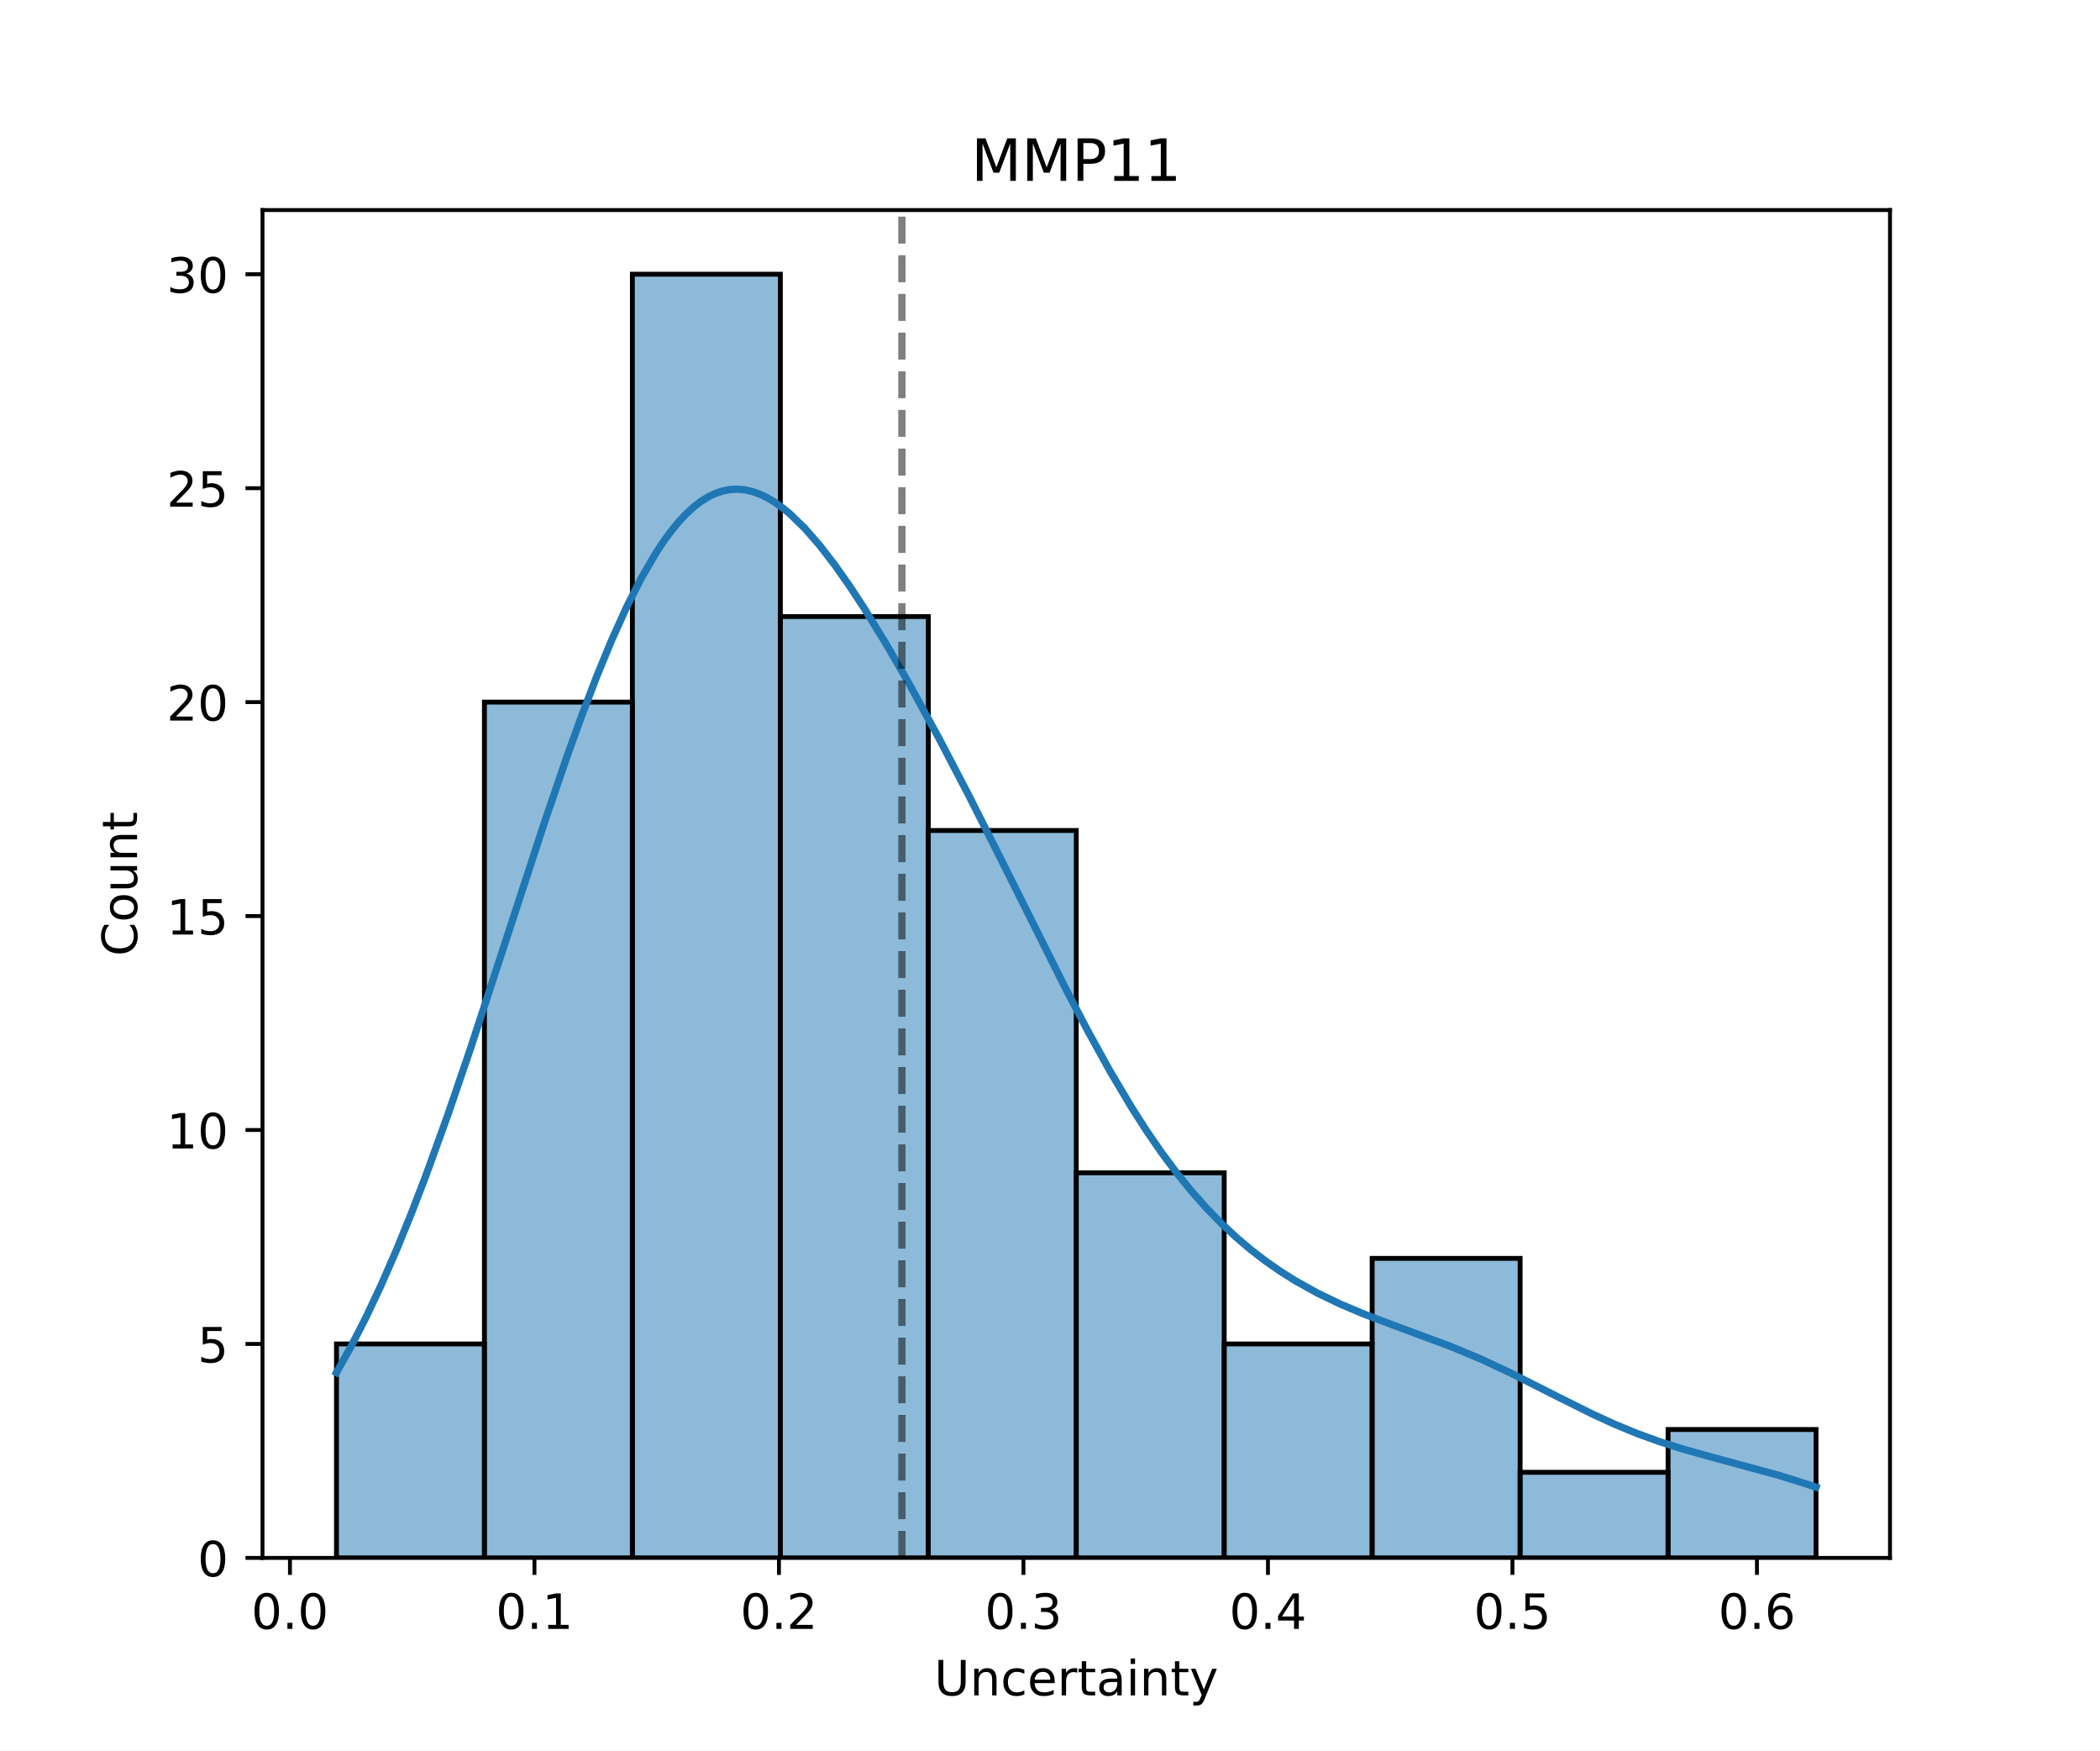
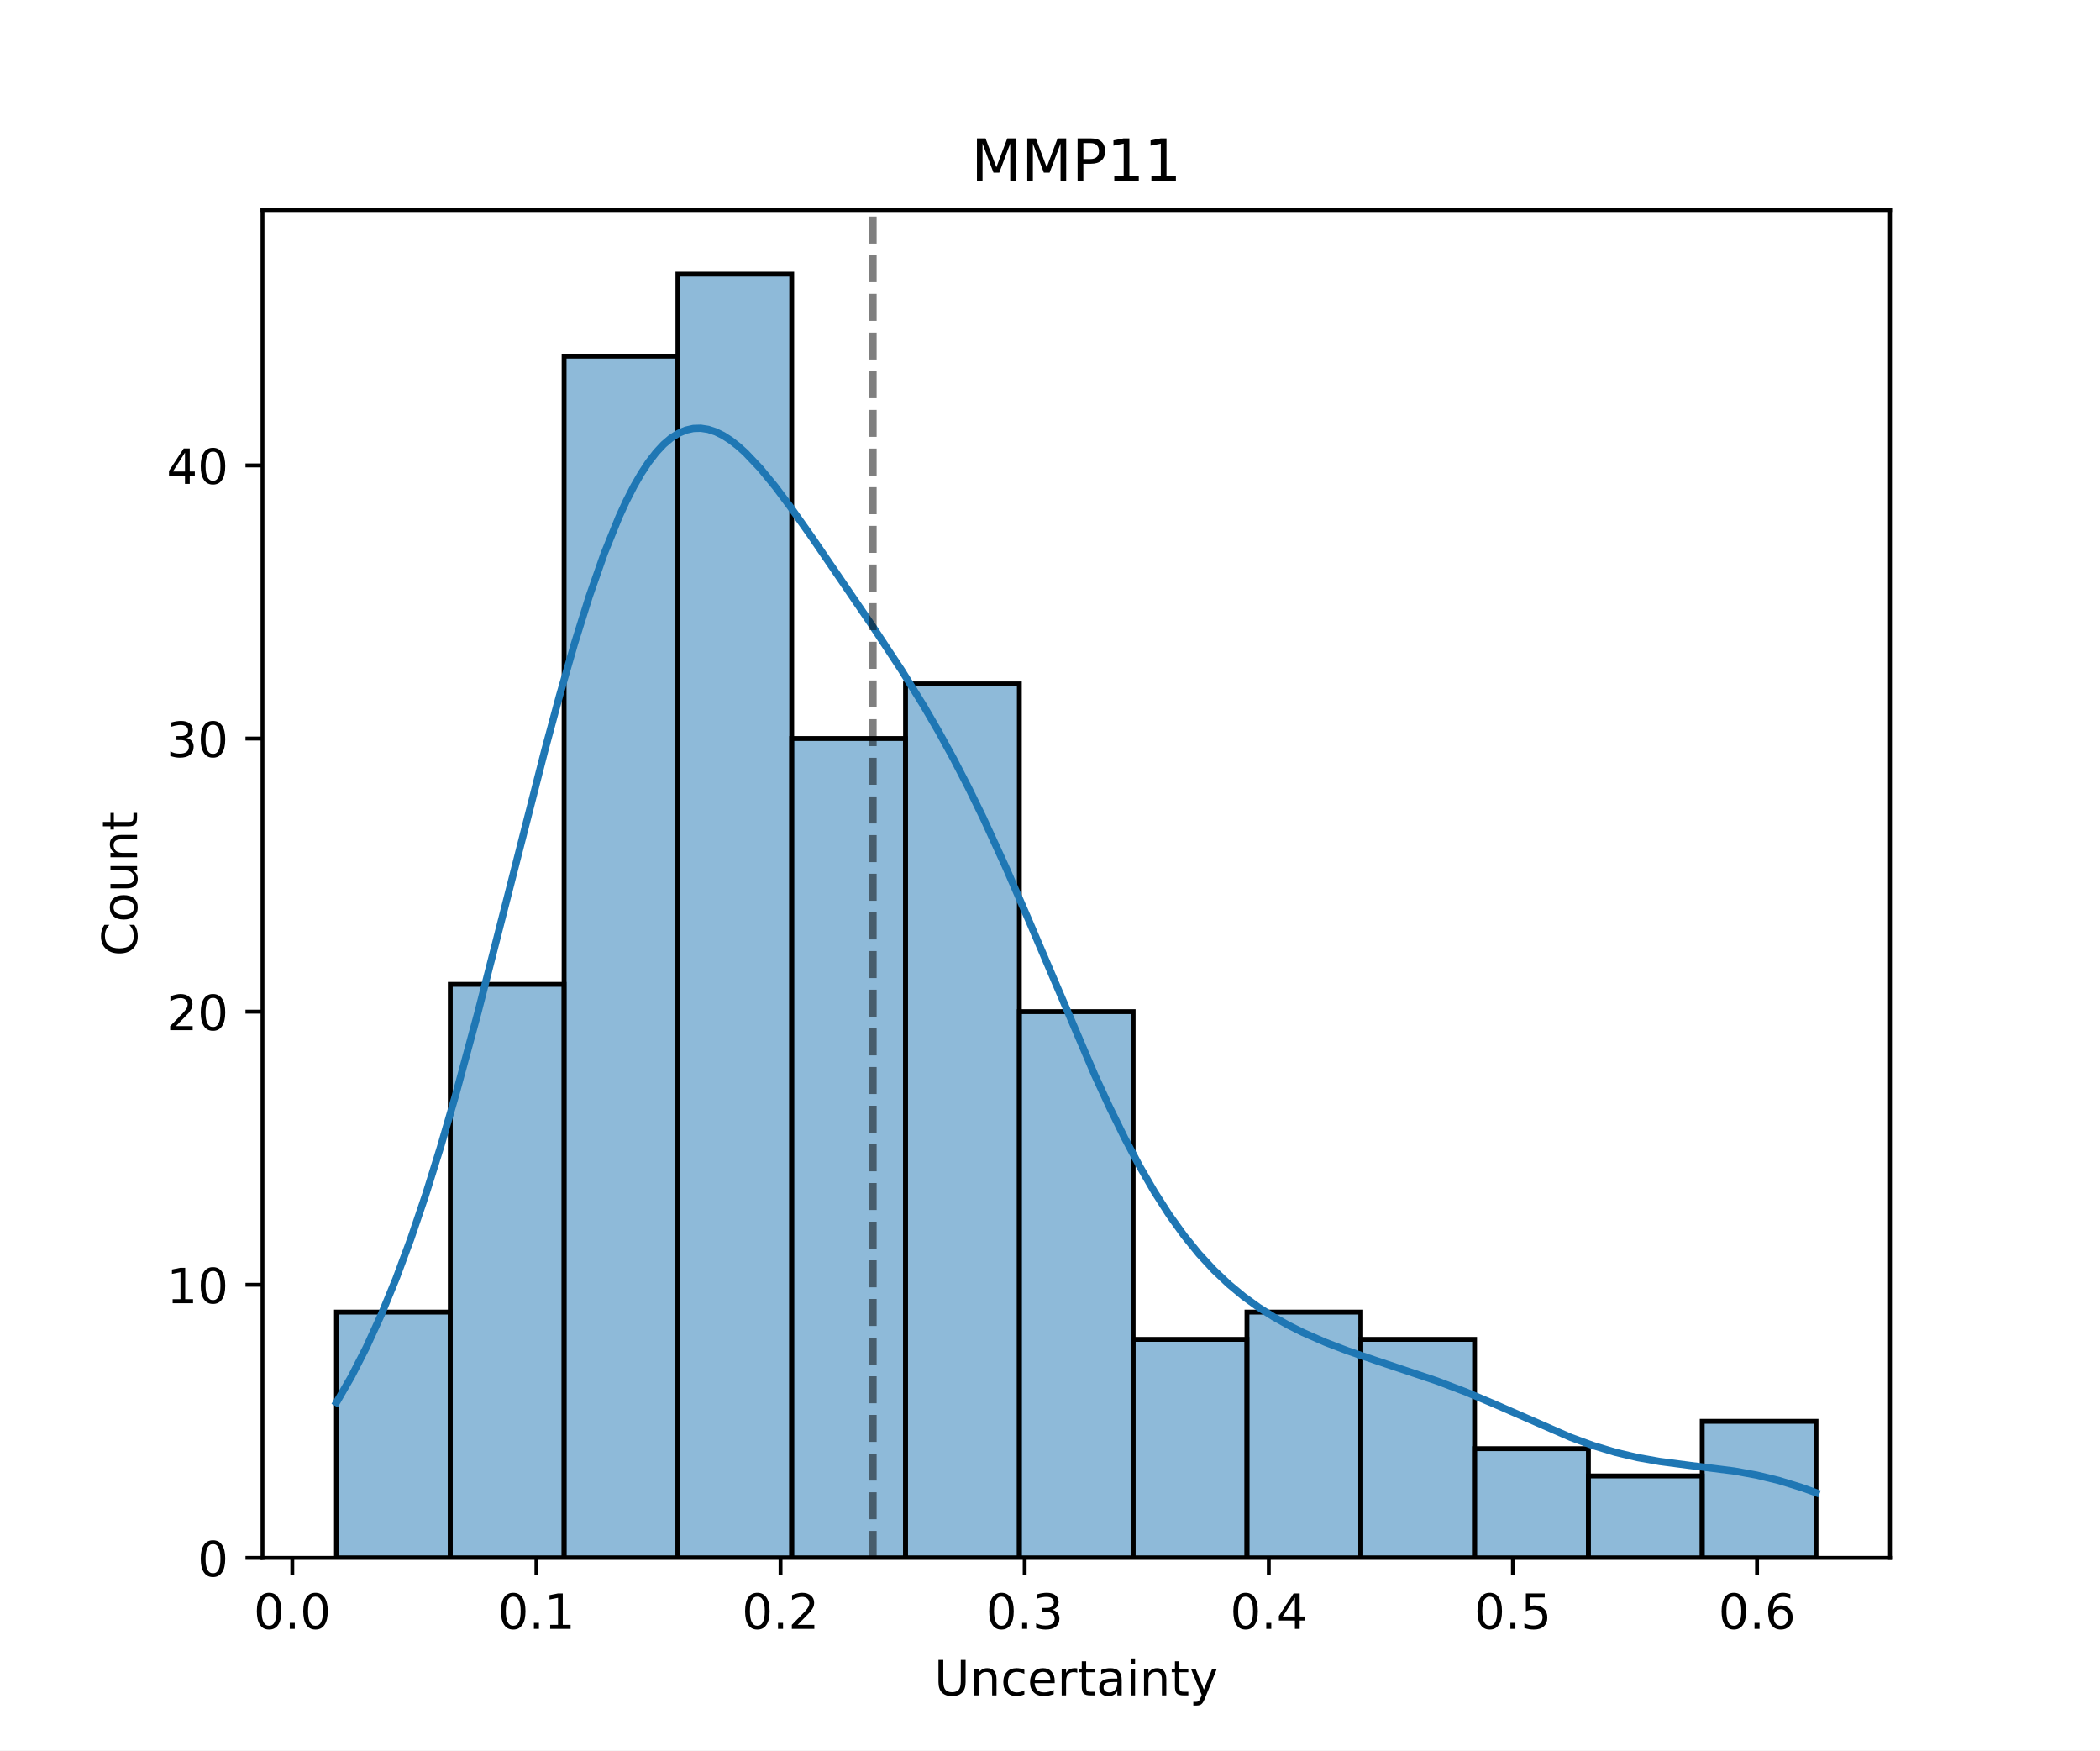
<svg xmlns="http://www.w3.org/2000/svg" xmlns:xlink="http://www.w3.org/1999/xlink" width="432pt" height="360pt" viewBox="0 0 432 360" version="1.1">
  <defs>
    <style type="text/css">*{stroke-linejoin: round; stroke-linecap: butt}</style>
  </defs>
  <g id="figure_1">
    <g id="patch_1">
      <path d="M 0 360  L 432 360  L 432 0  L 0 0  z " style="fill: #ffffff" />
    </g>
    <g id="axes_1">
      <g id="patch_2">
        <path d="M 54 320.4  L 388.8 320.4  L 388.8 43.2  L 54 43.2  z " style="fill: #ffffff" />
      </g>
      <g id="patch_3">
-         <path d="M 69.218 320.4  L 99.655 320.4  L 99.655 276.4  L 69.218 276.4  z " clip-path="url(#p44dc85e747)" style="fill: #1f77b4; fill-opacity: 0.5; stroke: #000000; stroke-linejoin: miter" />
+         <path d="M 69.218 320.4  L 92.631 320.4  L 92.631 269.847  L 69.218 269.847  z " clip-path="url(#p5acbe73811)" style="fill: #1f77b4; fill-opacity: 0.5; stroke: #000000; stroke-linejoin: miter" />
      </g>
      <g id="patch_4">
-         <path d="M 99.655 320.4  L 130.091 320.4  L 130.091 144.4  L 99.655 144.4  z " clip-path="url(#p44dc85e747)" style="fill: #1f77b4; fill-opacity: 0.5; stroke: #000000; stroke-linejoin: miter" />
+         <path d="M 92.631 320.4  L 116.043 320.4  L 116.043 202.443  L 92.631 202.443  z " clip-path="url(#p5acbe73811)" style="fill: #1f77b4; fill-opacity: 0.5; stroke: #000000; stroke-linejoin: miter" />
      </g>
      <g id="patch_5">
-         <path d="M 130.091 320.4  L 160.527 320.4  L 160.527 56.4  L 130.091 56.4  z " clip-path="url(#p44dc85e747)" style="fill: #1f77b4; fill-opacity: 0.5; stroke: #000000; stroke-linejoin: miter" />
+         <path d="M 116.043 320.4  L 139.456 320.4  L 139.456 73.251  L 116.043 73.251  z " clip-path="url(#p5acbe73811)" style="fill: #1f77b4; fill-opacity: 0.5; stroke: #000000; stroke-linejoin: miter" />
      </g>
      <g id="patch_6">
-         <path d="M 160.527 320.4  L 190.964 320.4  L 190.964 126.8  L 160.527 126.8  z " clip-path="url(#p44dc85e747)" style="fill: #1f77b4; fill-opacity: 0.5; stroke: #000000; stroke-linejoin: miter" />
+         <path d="M 139.456 320.4  L 162.869 320.4  L 162.869 56.4  L 139.456 56.4  z " clip-path="url(#p5acbe73811)" style="fill: #1f77b4; fill-opacity: 0.5; stroke: #000000; stroke-linejoin: miter" />
      </g>
      <g id="patch_7">
-         <path d="M 190.964 320.4  L 221.4 320.4  L 221.4 170.8  L 190.964 170.8  z " clip-path="url(#p44dc85e747)" style="fill: #1f77b4; fill-opacity: 0.5; stroke: #000000; stroke-linejoin: miter" />
+         <path d="M 162.869 320.4  L 186.281 320.4  L 186.281 151.889  L 162.869 151.889  z " clip-path="url(#p5acbe73811)" style="fill: #1f77b4; fill-opacity: 0.5; stroke: #000000; stroke-linejoin: miter" />
      </g>
      <g id="patch_8">
-         <path d="M 221.4 320.4  L 251.836 320.4  L 251.836 241.2  L 221.4 241.2  z " clip-path="url(#p44dc85e747)" style="fill: #1f77b4; fill-opacity: 0.5; stroke: #000000; stroke-linejoin: miter" />
+         <path d="M 186.281 320.4  L 209.694 320.4  L 209.694 140.655  L 186.281 140.655  z " clip-path="url(#p5acbe73811)" style="fill: #1f77b4; fill-opacity: 0.5; stroke: #000000; stroke-linejoin: miter" />
      </g>
      <g id="patch_9">
-         <path d="M 251.836 320.4  L 282.273 320.4  L 282.273 276.4  L 251.836 276.4  z " clip-path="url(#p44dc85e747)" style="fill: #1f77b4; fill-opacity: 0.5; stroke: #000000; stroke-linejoin: miter" />
+         <path d="M 209.694 320.4  L 233.106 320.4  L 233.106 208.06  L 209.694 208.06  z " clip-path="url(#p5acbe73811)" style="fill: #1f77b4; fill-opacity: 0.5; stroke: #000000; stroke-linejoin: miter" />
      </g>
      <g id="patch_10">
-         <path d="M 282.273 320.4  L 312.709 320.4  L 312.709 258.8  L 282.273 258.8  z " clip-path="url(#p44dc85e747)" style="fill: #1f77b4; fill-opacity: 0.5; stroke: #000000; stroke-linejoin: miter" />
+         <path d="M 233.106 320.4  L 256.519 320.4  L 256.519 275.464  L 233.106 275.464  z " clip-path="url(#p5acbe73811)" style="fill: #1f77b4; fill-opacity: 0.5; stroke: #000000; stroke-linejoin: miter" />
      </g>
      <g id="patch_11">
-         <path d="M 312.709 320.4  L 343.145 320.4  L 343.145 302.8  L 312.709 302.8  z " clip-path="url(#p44dc85e747)" style="fill: #1f77b4; fill-opacity: 0.5; stroke: #000000; stroke-linejoin: miter" />
+         <path d="M 256.519 320.4  L 279.931 320.4  L 279.931 269.847  L 256.519 269.847  z " clip-path="url(#p5acbe73811)" style="fill: #1f77b4; fill-opacity: 0.5; stroke: #000000; stroke-linejoin: miter" />
      </g>
      <g id="patch_12">
-         <path d="M 343.145 320.4  L 373.582 320.4  L 373.582 294  L 343.145 294  z " clip-path="url(#p44dc85e747)" style="fill: #1f77b4; fill-opacity: 0.5; stroke: #000000; stroke-linejoin: miter" />
+         <path d="M 279.931 320.4  L 303.344 320.4  L 303.344 275.464  L 279.931 275.464  z " clip-path="url(#p5acbe73811)" style="fill: #1f77b4; fill-opacity: 0.5; stroke: #000000; stroke-linejoin: miter" />
+       </g>
+       <g id="patch_13">
+         <path d="M 303.344 320.4  L 326.757 320.4  L 326.757 297.932  L 303.344 297.932  z " clip-path="url(#p5acbe73811)" style="fill: #1f77b4; fill-opacity: 0.5; stroke: #000000; stroke-linejoin: miter" />
+       </g>
+       <g id="patch_14">
+         <path d="M 326.757 320.4  L 350.169 320.4  L 350.169 303.549  L 326.757 303.549  z " clip-path="url(#p5acbe73811)" style="fill: #1f77b4; fill-opacity: 0.5; stroke: #000000; stroke-linejoin: miter" />
+       </g>
+       <g id="patch_15">
+         <path d="M 350.169 320.4  L 373.582 320.4  L 373.582 292.315  L 350.169 292.315  z " clip-path="url(#p5acbe73811)" style="fill: #1f77b4; fill-opacity: 0.5; stroke: #000000; stroke-linejoin: miter" />
      </g>
      <g id="matplotlib.axis_1">
        <g id="xtick_1">
          <g id="line2d_1">
            <defs>
-               <path id="ma9ac9be2e4" d="M 0 0  L 0 3.5  " style="stroke: #000000; stroke-width: 0.8" />
+               <path id="m3875cd75d5" d="M 0 0  L 0 3.5  " style="stroke: #000000; stroke-width: 0.8" />
            </defs>
            <g>
-               <use xlink:href="#ma9ac9be2e4" x="59.648" y="320.4" style="stroke: #000000; stroke-width: 0.8" />
+               <use xlink:href="#m3875cd75d5" x="60.132" y="320.4" style="stroke: #000000; stroke-width: 0.8" />
            </g>
          </g>
          <g id="text_1">
-             <g transform="translate(51.69605 334.9984) scale(0.1 -0.1)">
+             <g transform="translate(52.17997 334.9984) scale(0.1 -0.1)">
              <defs>
                <path id="DejaVuSans-30" d="M 2034 4250  Q 1547 4250 1301 3770  Q 1056 3291 1056 2328  Q 1056 1369 1301 889  Q 1547 409 2034 409  Q 2525 409 2770 889  Q 3016 1369 3016 2328  Q 3016 3291 2770 3770  Q 2525 4250 2034 4250  z M 2034 4750  Q 2819 4750 3233 4129  Q 3647 3509 3647 2328  Q 3647 1150 3233 529  Q 2819 -91 2034 -91  Q 1250 -91 836 529  Q 422 1150 422 2328  Q 422 3509 836 4129  Q 1250 4750 2034 4750  z " transform="scale(0.015625)" />
                <path id="DejaVuSans-2e" d="M 684 794  L 1344 794  L 1344 0  L 684 0  L 684 794  z " transform="scale(0.015625)" />
              </defs>
              <use xlink:href="#DejaVuSans-30" />
              <use xlink:href="#DejaVuSans-2e" transform="translate(63.62305 0)" />
              <use xlink:href="#DejaVuSans-30" transform="translate(95.41016 0)" />
            </g>
          </g>
        </g>
        <g id="xtick_2">
          <g id="line2d_2">
            <g>
-               <use xlink:href="#ma9ac9be2e4" x="109.945" y="320.4" style="stroke: #000000; stroke-width: 0.8" />
+               <use xlink:href="#m3875cd75d5" x="110.351" y="320.4" style="stroke: #000000; stroke-width: 0.8" />
            </g>
          </g>
          <g id="text_2">
-             <g transform="translate(101.993 334.9984) scale(0.1 -0.1)">
+             <g transform="translate(102.3994 334.9984) scale(0.1 -0.1)">
              <defs>
                <path id="DejaVuSans-31" d="M 794 531  L 1825 531  L 1825 4091  L 703 3866  L 703 4441  L 1819 4666  L 2450 4666  L 2450 531  L 3481 531  L 3481 0  L 794 0  L 794 531  z " transform="scale(0.015625)" />
              </defs>
              <use xlink:href="#DejaVuSans-30" />
              <use xlink:href="#DejaVuSans-2e" transform="translate(63.62305 0)" />
              <use xlink:href="#DejaVuSans-31" transform="translate(95.41016 0)" />
            </g>
          </g>
        </g>
        <g id="xtick_3">
          <g id="line2d_3">
            <g>
-               <use xlink:href="#ma9ac9be2e4" x="160.242" y="320.4" style="stroke: #000000; stroke-width: 0.8" />
+               <use xlink:href="#m3875cd75d5" x="160.57" y="320.4" style="stroke: #000000; stroke-width: 0.8" />
            </g>
          </g>
          <g id="text_3">
-             <g transform="translate(152.29 334.9984) scale(0.1 -0.1)">
+             <g transform="translate(152.6189 334.9984) scale(0.1 -0.1)">
              <defs>
                <path id="DejaVuSans-32" d="M 1228 531  L 3431 531  L 3431 0  L 469 0  L 469 531  Q 828 903 1448 1529  Q 2069 2156 2228 2338  Q 2531 2678 2651 2914  Q 2772 3150 2772 3378  Q 2772 3750 2511 3984  Q 2250 4219 1831 4219  Q 1534 4219 1204 4116  Q 875 4013 500 3803  L 500 4441  Q 881 4594 1212 4672  Q 1544 4750 1819 4750  Q 2544 4750 2975 4387  Q 3406 4025 3406 3419  Q 3406 3131 3298 2873  Q 3191 2616 2906 2266  Q 2828 2175 2409 1742  Q 1991 1309 1228 531  z " transform="scale(0.015625)" />
              </defs>
              <use xlink:href="#DejaVuSans-30" />
              <use xlink:href="#DejaVuSans-2e" transform="translate(63.62305 0)" />
              <use xlink:href="#DejaVuSans-32" transform="translate(95.41016 0)" />
            </g>
          </g>
        </g>
        <g id="xtick_4">
          <g id="line2d_4">
            <g>
-               <use xlink:href="#ma9ac9be2e4" x="210.539" y="320.4" style="stroke: #000000; stroke-width: 0.8" />
+               <use xlink:href="#m3875cd75d5" x="210.79" y="320.4" style="stroke: #000000; stroke-width: 0.8" />
            </g>
          </g>
          <g id="text_4">
-             <g transform="translate(202.587 334.9984) scale(0.1 -0.1)">
+             <g transform="translate(202.8383 334.9984) scale(0.1 -0.1)">
              <defs>
                <path id="DejaVuSans-33" d="M 2597 2516  Q 3050 2419 3304 2112  Q 3559 1806 3559 1356  Q 3559 666 3084 287  Q 2609 -91 1734 -91  Q 1441 -91 1130 -33  Q 819 25 488 141  L 488 750  Q 750 597 1062 519  Q 1375 441 1716 441  Q 2309 441 2620 675  Q 2931 909 2931 1356  Q 2931 1769 2642 2001  Q 2353 2234 1838 2234  L 1294 2234  L 1294 2753  L 1863 2753  Q 2328 2753 2575 2939  Q 2822 3125 2822 3475  Q 2822 3834 2567 4026  Q 2313 4219 1838 4219  Q 1578 4219 1281 4162  Q 984 4106 628 3988  L 628 4550  Q 988 4650 1302 4700  Q 1616 4750 1894 4750  Q 2613 4750 3031 4423  Q 3450 4097 3450 3541  Q 3450 3153 3228 2886  Q 3006 2619 2597 2516  z " transform="scale(0.015625)" />
              </defs>
              <use xlink:href="#DejaVuSans-30" />
              <use xlink:href="#DejaVuSans-2e" transform="translate(63.62305 0)" />
              <use xlink:href="#DejaVuSans-33" transform="translate(95.41016 0)" />
            </g>
          </g>
        </g>
        <g id="xtick_5">
          <g id="line2d_5">
            <g>
-               <use xlink:href="#ma9ac9be2e4" x="260.835" y="320.4" style="stroke: #000000; stroke-width: 0.8" />
+               <use xlink:href="#m3875cd75d5" x="261.009" y="320.4" style="stroke: #000000; stroke-width: 0.8" />
            </g>
          </g>
          <g id="text_5">
-             <g transform="translate(252.8839 334.9984) scale(0.1 -0.1)">
+             <g transform="translate(253.0577 334.9984) scale(0.1 -0.1)">
              <defs>
                <path id="DejaVuSans-34" d="M 2419 4116  L 825 1625  L 2419 1625  L 2419 4116  z M 2253 4666  L 3047 4666  L 3047 1625  L 3713 1625  L 3713 1100  L 3047 1100  L 3047 0  L 2419 0  L 2419 1100  L 313 1100  L 313 1709  L 2253 4666  z " transform="scale(0.015625)" />
              </defs>
              <use xlink:href="#DejaVuSans-30" />
              <use xlink:href="#DejaVuSans-2e" transform="translate(63.62305 0)" />
              <use xlink:href="#DejaVuSans-34" transform="translate(95.41016 0)" />
            </g>
          </g>
        </g>
        <g id="xtick_6">
          <g id="line2d_6">
            <g>
-               <use xlink:href="#ma9ac9be2e4" x="311.132" y="320.4" style="stroke: #000000; stroke-width: 0.8" />
+               <use xlink:href="#m3875cd75d5" x="311.229" y="320.4" style="stroke: #000000; stroke-width: 0.8" />
            </g>
          </g>
          <g id="text_6">
-             <g transform="translate(303.1809 334.9984) scale(0.1 -0.1)">
+             <g transform="translate(303.2772 334.9984) scale(0.1 -0.1)">
              <defs>
                <path id="DejaVuSans-35" d="M 691 4666  L 3169 4666  L 3169 4134  L 1269 4134  L 1269 2991  Q 1406 3038 1543 3061  Q 1681 3084 1819 3084  Q 2600 3084 3056 2656  Q 3513 2228 3513 1497  Q 3513 744 3044 326  Q 2575 -91 1722 -91  Q 1428 -91 1123 -41  Q 819 9 494 109  L 494 744  Q 775 591 1075 516  Q 1375 441 1709 441  Q 2250 441 2565 725  Q 2881 1009 2881 1497  Q 2881 1984 2565 2268  Q 2250 2553 1709 2553  Q 1456 2553 1204 2497  Q 953 2441 691 2322  L 691 4666  z " transform="scale(0.015625)" />
              </defs>
              <use xlink:href="#DejaVuSans-30" />
              <use xlink:href="#DejaVuSans-2e" transform="translate(63.62305 0)" />
              <use xlink:href="#DejaVuSans-35" transform="translate(95.41016 0)" />
            </g>
          </g>
        </g>
        <g id="xtick_7">
          <g id="line2d_7">
            <g>
-               <use xlink:href="#ma9ac9be2e4" x="361.429" y="320.4" style="stroke: #000000; stroke-width: 0.8" />
+               <use xlink:href="#m3875cd75d5" x="361.448" y="320.4" style="stroke: #000000; stroke-width: 0.8" />
            </g>
          </g>
          <g id="text_7">
-             <g transform="translate(353.4779 334.9984) scale(0.1 -0.1)">
+             <g transform="translate(353.4966 334.9984) scale(0.1 -0.1)">
              <defs>
                <path id="DejaVuSans-36" d="M 2113 2584  Q 1688 2584 1439 2293  Q 1191 2003 1191 1497  Q 1191 994 1439 701  Q 1688 409 2113 409  Q 2538 409 2786 701  Q 3034 994 3034 1497  Q 3034 2003 2786 2293  Q 2538 2584 2113 2584  z M 3366 4563  L 3366 3988  Q 3128 4100 2886 4159  Q 2644 4219 2406 4219  Q 1781 4219 1451 3797  Q 1122 3375 1075 2522  Q 1259 2794 1537 2939  Q 1816 3084 2150 3084  Q 2853 3084 3261 2657  Q 3669 2231 3669 1497  Q 3669 778 3244 343  Q 2819 -91 2113 -91  Q 1303 -91 875 529  Q 447 1150 447 2328  Q 447 3434 972 4092  Q 1497 4750 2381 4750  Q 2619 4750 2861 4703  Q 3103 4656 3366 4563  z " transform="scale(0.015625)" />
              </defs>
              <use xlink:href="#DejaVuSans-30" />
              <use xlink:href="#DejaVuSans-2e" transform="translate(63.62305 0)" />
              <use xlink:href="#DejaVuSans-36" transform="translate(95.41016 0)" />
            </g>
          </g>
        </g>
        <g id="text_8">
          <g transform="translate(192.1891 348.6766) scale(0.1 -0.1)">
            <defs>
              <path id="DejaVuSans-55" d="M 556 4666  L 1191 4666  L 1191 1831  Q 1191 1081 1462 751  Q 1734 422 2344 422  Q 2950 422 3222 751  Q 3494 1081 3494 1831  L 3494 4666  L 4128 4666  L 4128 1753  Q 4128 841 3676 375  Q 3225 -91 2344 -91  Q 1459 -91 1007 375  Q 556 841 556 1753  L 556 4666  z " transform="scale(0.015625)" />
              <path id="DejaVuSans-6e" d="M 3513 2113  L 3513 0  L 2938 0  L 2938 2094  Q 2938 2591 2744 2837  Q 2550 3084 2163 3084  Q 1697 3084 1428 2787  Q 1159 2491 1159 1978  L 1159 0  L 581 0  L 581 3500  L 1159 3500  L 1159 2956  Q 1366 3272 1645 3428  Q 1925 3584 2291 3584  Q 2894 3584 3203 3211  Q 3513 2838 3513 2113  z " transform="scale(0.015625)" />
              <path id="DejaVuSans-63" d="M 3122 3366  L 3122 2828  Q 2878 2963 2633 3030  Q 2388 3097 2138 3097  Q 1578 3097 1268 2742  Q 959 2388 959 1747  Q 959 1106 1268 751  Q 1578 397 2138 397  Q 2388 397 2633 464  Q 2878 531 3122 666  L 3122 134  Q 2881 22 2623 -34  Q 2366 -91 2075 -91  Q 1284 -91 818 406  Q 353 903 353 1747  Q 353 2603 823 3093  Q 1294 3584 2113 3584  Q 2378 3584 2631 3529  Q 2884 3475 3122 3366  z " transform="scale(0.015625)" />
              <path id="DejaVuSans-65" d="M 3597 1894  L 3597 1613  L 953 1613  Q 991 1019 1311 708  Q 1631 397 2203 397  Q 2534 397 2845 478  Q 3156 559 3463 722  L 3463 178  Q 3153 47 2828 -22  Q 2503 -91 2169 -91  Q 1331 -91 842 396  Q 353 884 353 1716  Q 353 2575 817 3079  Q 1281 3584 2069 3584  Q 2775 3584 3186 3129  Q 3597 2675 3597 1894  z M 3022 2063  Q 3016 2534 2758 2815  Q 2500 3097 2075 3097  Q 1594 3097 1305 2825  Q 1016 2553 972 2059  L 3022 2063  z " transform="scale(0.015625)" />
              <path id="DejaVuSans-72" d="M 2631 2963  Q 2534 3019 2420 3045  Q 2306 3072 2169 3072  Q 1681 3072 1420 2755  Q 1159 2438 1159 1844  L 1159 0  L 581 0  L 581 3500  L 1159 3500  L 1159 2956  Q 1341 3275 1631 3429  Q 1922 3584 2338 3584  Q 2397 3584 2469 3576  Q 2541 3569 2628 3553  L 2631 2963  z " transform="scale(0.015625)" />
              <path id="DejaVuSans-74" d="M 1172 4494  L 1172 3500  L 2356 3500  L 2356 3053  L 1172 3053  L 1172 1153  Q 1172 725 1289 603  Q 1406 481 1766 481  L 2356 481  L 2356 0  L 1766 0  Q 1100 0 847 248  Q 594 497 594 1153  L 594 3053  L 172 3053  L 172 3500  L 594 3500  L 594 4494  L 1172 4494  z " transform="scale(0.015625)" />
              <path id="DejaVuSans-61" d="M 2194 1759  Q 1497 1759 1228 1600  Q 959 1441 959 1056  Q 959 750 1161 570  Q 1363 391 1709 391  Q 2188 391 2477 730  Q 2766 1069 2766 1631  L 2766 1759  L 2194 1759  z M 3341 1997  L 3341 0  L 2766 0  L 2766 531  Q 2569 213 2275 61  Q 1981 -91 1556 -91  Q 1019 -91 701 211  Q 384 513 384 1019  Q 384 1609 779 1909  Q 1175 2209 1959 2209  L 2766 2209  L 2766 2266  Q 2766 2663 2505 2880  Q 2244 3097 1772 3097  Q 1472 3097 1187 3025  Q 903 2953 641 2809  L 641 3341  Q 956 3463 1253 3523  Q 1550 3584 1831 3584  Q 2591 3584 2966 3190  Q 3341 2797 3341 1997  z " transform="scale(0.015625)" />
              <path id="DejaVuSans-69" d="M 603 3500  L 1178 3500  L 1178 0  L 603 0  L 603 3500  z M 603 4863  L 1178 4863  L 1178 4134  L 603 4134  L 603 4863  z " transform="scale(0.015625)" />
              <path id="DejaVuSans-79" d="M 2059 -325  Q 1816 -950 1584 -1140  Q 1353 -1331 966 -1331  L 506 -1331  L 506 -850  L 844 -850  Q 1081 -850 1212 -737  Q 1344 -625 1503 -206  L 1606 56  L 191 3500  L 800 3500  L 1894 763  L 2988 3500  L 3597 3500  L 2059 -325  z " transform="scale(0.015625)" />
            </defs>
            <use xlink:href="#DejaVuSans-55" />
            <use xlink:href="#DejaVuSans-6e" transform="translate(73.19336 0)" />
            <use xlink:href="#DejaVuSans-63" transform="translate(136.5723 0)" />
            <use xlink:href="#DejaVuSans-65" transform="translate(191.5527 0)" />
            <use xlink:href="#DejaVuSans-72" transform="translate(253.0762 0)" />
            <use xlink:href="#DejaVuSans-74" transform="translate(294.1895 0)" />
            <use xlink:href="#DejaVuSans-61" transform="translate(333.3984 0)" />
            <use xlink:href="#DejaVuSans-69" transform="translate(394.6777 0)" />
            <use xlink:href="#DejaVuSans-6e" transform="translate(422.4609 0)" />
            <use xlink:href="#DejaVuSans-74" transform="translate(485.8398 0)" />
            <use xlink:href="#DejaVuSans-79" transform="translate(525.0488 0)" />
          </g>
        </g>
      </g>
      <g id="matplotlib.axis_2">
        <g id="ytick_1">
          <g id="line2d_8">
            <defs>
-               <path id="m4d00bc022b" d="M 0 0  L -3.5 0  " style="stroke: #000000; stroke-width: 0.8" />
+               <path id="m89c72c726d" d="M 0 0  L -3.5 0  " style="stroke: #000000; stroke-width: 0.8" />
            </defs>
            <g>
-               <use xlink:href="#m4d00bc022b" x="54" y="320.4" style="stroke: #000000; stroke-width: 0.8" />
+               <use xlink:href="#m89c72c726d" x="54" y="320.4" style="stroke: #000000; stroke-width: 0.8" />
            </g>
          </g>
          <g id="text_9">
            <g transform="translate(40.6375 324.1992) scale(0.1 -0.1)">
              <use xlink:href="#DejaVuSans-30" />
            </g>
          </g>
        </g>
        <g id="ytick_2">
          <g id="line2d_9">
            <g>
-               <use xlink:href="#m4d00bc022b" x="54" y="276.4" style="stroke: #000000; stroke-width: 0.8" />
+               <use xlink:href="#m89c72c726d" x="54" y="264.23" style="stroke: #000000; stroke-width: 0.8" />
            </g>
          </g>
          <g id="text_10">
-             <g transform="translate(40.6375 280.1992) scale(0.1 -0.1)">
-               <use xlink:href="#DejaVuSans-35" />
+             <g transform="translate(34.275 268.029) scale(0.1 -0.1)">
+               <use xlink:href="#DejaVuSans-31" />
+               <use xlink:href="#DejaVuSans-30" transform="translate(63.62305 0)" />
            </g>
          </g>
        </g>
        <g id="ytick_3">
          <g id="line2d_10">
            <g>
-               <use xlink:href="#m4d00bc022b" x="54" y="232.4" style="stroke: #000000; stroke-width: 0.8" />
+               <use xlink:href="#m89c72c726d" x="54" y="208.06" style="stroke: #000000; stroke-width: 0.8" />
            </g>
          </g>
          <g id="text_11">
-             <g transform="translate(34.275 236.1992) scale(0.1 -0.1)">
-               <use xlink:href="#DejaVuSans-31" />
+             <g transform="translate(34.275 211.8588) scale(0.1 -0.1)">
+               <use xlink:href="#DejaVuSans-32" />
              <use xlink:href="#DejaVuSans-30" transform="translate(63.62305 0)" />
            </g>
          </g>
        </g>
        <g id="ytick_4">
          <g id="line2d_11">
            <g>
-               <use xlink:href="#m4d00bc022b" x="54" y="188.4" style="stroke: #000000; stroke-width: 0.8" />
+               <use xlink:href="#m89c72c726d" x="54" y="151.889" style="stroke: #000000; stroke-width: 0.8" />
            </g>
          </g>
          <g id="text_12">
-             <g transform="translate(34.275 192.1992) scale(0.1 -0.1)">
-               <use xlink:href="#DejaVuSans-31" />
-               <use xlink:href="#DejaVuSans-35" transform="translate(63.62305 0)" />
+             <g transform="translate(34.275 155.6886) scale(0.1 -0.1)">
+               <use xlink:href="#DejaVuSans-33" />
+               <use xlink:href="#DejaVuSans-30" transform="translate(63.62305 0)" />
            </g>
          </g>
        </g>
        <g id="ytick_5">
          <g id="line2d_12">
            <g>
-               <use xlink:href="#m4d00bc022b" x="54" y="144.4" style="stroke: #000000; stroke-width: 0.8" />
+               <use xlink:href="#m89c72c726d" x="54" y="95.719" style="stroke: #000000; stroke-width: 0.8" />
            </g>
          </g>
          <g id="text_13">
-             <g transform="translate(34.275 148.1992) scale(0.1 -0.1)">
-               <use xlink:href="#DejaVuSans-32" />
+             <g transform="translate(34.275 99.51837) scale(0.1 -0.1)">
+               <use xlink:href="#DejaVuSans-34" />
              <use xlink:href="#DejaVuSans-30" transform="translate(63.62305 0)" />
            </g>
          </g>
        </g>
-         <g id="ytick_6">
-           <g id="line2d_13">
-             <g>
-               <use xlink:href="#m4d00bc022b" x="54" y="100.4" style="stroke: #000000; stroke-width: 0.8" />
-             </g>
-           </g>
-           <g id="text_14">
-             <g transform="translate(34.275 104.1992) scale(0.1 -0.1)">
-               <use xlink:href="#DejaVuSans-32" />
-               <use xlink:href="#DejaVuSans-35" transform="translate(63.62305 0)" />
-             </g>
-           </g>
-         </g>
-         <g id="ytick_7">
-           <g id="line2d_14">
-             <g>
-               <use xlink:href="#m4d00bc022b" x="54" y="56.4" style="stroke: #000000; stroke-width: 0.8" />
-             </g>
-           </g>
-           <g id="text_15">
-             <g transform="translate(34.275 60.19922) scale(0.1 -0.1)">
-               <use xlink:href="#DejaVuSans-33" />
-               <use xlink:href="#DejaVuSans-30" transform="translate(63.62305 0)" />
-             </g>
-           </g>
-         </g>
-         <g id="text_16">
+         <g id="text_14">
          <g transform="translate(28.19531 196.6484) rotate(-90) scale(0.1 -0.1)">
            <defs>
              <path id="DejaVuSans-43" d="M 4122 4306  L 4122 3641  Q 3803 3938 3442 4084  Q 3081 4231 2675 4231  Q 1875 4231 1450 3742  Q 1025 3253 1025 2328  Q 1025 1406 1450 917  Q 1875 428 2675 428  Q 3081 428 3442 575  Q 3803 722 4122 1019  L 4122 359  Q 3791 134 3420 21  Q 3050 -91 2638 -91  Q 1578 -91 968 557  Q 359 1206 359 2328  Q 359 3453 968 4101  Q 1578 4750 2638 4750  Q 3056 4750 3426 4639  Q 3797 4528 4122 4306  z " transform="scale(0.015625)" />
              <path id="DejaVuSans-6f" d="M 1959 3097  Q 1497 3097 1228 2736  Q 959 2375 959 1747  Q 959 1119 1226 758  Q 1494 397 1959 397  Q 2419 397 2687 759  Q 2956 1122 2956 1747  Q 2956 2369 2687 2733  Q 2419 3097 1959 3097  z M 1959 3584  Q 2709 3584 3137 3096  Q 3566 2609 3566 1747  Q 3566 888 3137 398  Q 2709 -91 1959 -91  Q 1206 -91 779 398  Q 353 888 353 1747  Q 353 2609 779 3096  Q 1206 3584 1959 3584  z " transform="scale(0.015625)" />
              <path id="DejaVuSans-75" d="M 544 1381  L 544 3500  L 1119 3500  L 1119 1403  Q 1119 906 1312 657  Q 1506 409 1894 409  Q 2359 409 2629 706  Q 2900 1003 2900 1516  L 2900 3500  L 3475 3500  L 3475 0  L 2900 0  L 2900 538  Q 2691 219 2414 64  Q 2138 -91 1772 -91  Q 1169 -91 856 284  Q 544 659 544 1381  z M 1991 3584  L 1991 3584  z " transform="scale(0.015625)" />
            </defs>
            <use xlink:href="#DejaVuSans-43" />
            <use xlink:href="#DejaVuSans-6f" transform="translate(69.82422 0)" />
            <use xlink:href="#DejaVuSans-75" transform="translate(131.0059 0)" />
            <use xlink:href="#DejaVuSans-6e" transform="translate(194.3848 0)" />
            <use xlink:href="#DejaVuSans-74" transform="translate(257.7637 0)" />
          </g>
        </g>
      </g>
-       <g id="line2d_15">
-         <path d="M 69.218 282.296  L 72.277 276.815  L 75.336 270.826  L 78.395 264.326  L 81.454 257.322  L 84.513 249.831  L 87.572 241.882  L 92.16 229.195  L 96.749 215.762  L 104.396 192.398  L 112.043 169.016  L 116.632 155.606  L 119.691 147.128  L 122.749 139.131  L 125.808 131.705  L 128.867 124.932  L 131.926 118.89  L 134.985 113.644  L 136.515 111.337  L 138.044 109.247  L 139.574 107.38  L 141.103 105.738  L 142.633 104.324  L 144.162 103.139  L 145.691 102.183  L 147.221 101.455  L 148.75 100.952  L 150.28 100.672  L 151.809 100.609  L 153.339 100.759  L 154.868 101.115  L 156.398 101.67  L 157.927 102.415  L 159.457 103.341  L 160.986 104.441  L 162.516 105.703  L 165.575 108.677  L 168.633 112.184  L 171.692 116.145  L 174.751 120.489  L 177.81 125.152  L 182.399 132.631  L 186.987 140.576  L 193.105 151.743  L 199.223 163.445  L 206.87 178.62  L 219.106 203.093  L 223.694 211.868  L 228.283 220.18  L 232.871 227.894  L 235.93 232.657  L 238.989 237.096  L 242.048 241.203  L 245.107 244.98  L 248.166 248.436  L 251.225 251.585  L 254.284 254.446  L 257.342 257.041  L 260.401 259.39  L 263.46 261.515  L 266.519 263.437  L 271.108 265.984  L 275.696 268.191  L 280.284 270.134  L 286.402 272.457  L 298.638 276.997  L 304.756 279.565  L 310.874 282.424  L 320.051 287.067  L 327.698 290.877  L 332.286 292.971  L 336.875 294.856  L 341.463 296.517  L 346.051 297.973  L 352.169 299.688  L 365.934 303.424  L 372.052 305.339  L 373.582 305.851  L 373.582 305.851  " clip-path="url(#p44dc85e747)" style="fill: none; stroke: #1f77b4; stroke-width: 1.5; stroke-linecap: square" />
-       </g>
-       <g id="line2d_16">
-         <path d="M 185.535 320.4  L 185.535 43.2  " clip-path="url(#p44dc85e747)" style="fill: none; stroke-dasharray: 5.55,2.4; stroke-dashoffset: 0; stroke: #000000; stroke-opacity: 0.5; stroke-width: 1.5" />
-       </g>
-       <g id="patch_13">
+       <g id="line2d_13">
+         <path d="M 69.218 288.435  L 72.277 283.125  L 75.336 277.152  L 78.395 270.46  L 81.454 263.004  L 84.513 254.753  L 87.572 245.703  L 90.631 235.878  L 93.69 225.334  L 98.278 208.387  L 104.396 184.434  L 112.043 154.43  L 115.102 143.083  L 118.161 132.421  L 121.22 122.631  L 124.279 113.879  L 127.338 106.298  L 128.867 102.979  L 130.397 99.988  L 131.926 97.332  L 133.456 95.013  L 134.985 93.034  L 136.515 91.395  L 138.044 90.091  L 139.574 89.116  L 141.103 88.462  L 142.633 88.118  L 144.162 88.072  L 145.691 88.308  L 147.221 88.811  L 148.75 89.561  L 150.28 90.539  L 151.809 91.727  L 153.339 93.101  L 156.398 96.329  L 159.457 100.058  L 162.516 104.136  L 167.104 110.63  L 179.34 128.548  L 185.458 137.822  L 190.046 145.227  L 193.105 150.49  L 196.164 156.069  L 199.223 161.991  L 202.282 168.262  L 206.87 178.276  L 211.458 188.864  L 225.224 221.144  L 228.283 227.774  L 231.342 234.01  L 234.4 239.791  L 237.459 245.077  L 240.518 249.849  L 243.577 254.11  L 246.636 257.88  L 249.695 261.192  L 252.754 264.092  L 255.813 266.627  L 258.872 268.846  L 261.931 270.796  L 264.99 272.519  L 268.049 274.052  L 272.637 276.065  L 277.225 277.82  L 283.343 279.91  L 295.579 284.006  L 301.697 286.339  L 307.815 288.931  L 323.109 295.612  L 327.698 297.291  L 332.286 298.683  L 336.875 299.769  L 341.463 300.581  L 347.581 301.378  L 356.758 302.539  L 361.346 303.371  L 365.934 304.483  L 370.523 305.897  L 373.582 306.99  L 373.582 306.99  " clip-path="url(#p5acbe73811)" style="fill: none; stroke: #1f77b4; stroke-width: 1.5; stroke-linecap: square" />
+       </g>
+       <g id="line2d_14">
+         <path d="M 179.588 320.4  L 179.588 43.2  " clip-path="url(#p5acbe73811)" style="fill: none; stroke-dasharray: 5.55,2.4; stroke-dashoffset: 0; stroke: #000000; stroke-opacity: 0.5; stroke-width: 1.5" />
+       </g>
+       <g id="patch_16">
        <path d="M 54 320.4  L 54 43.2  " style="fill: none; stroke: #000000; stroke-width: 0.8; stroke-linejoin: miter; stroke-linecap: square" />
      </g>
-       <g id="patch_14">
+       <g id="patch_17">
        <path d="M 388.8 320.4  L 388.8 43.2  " style="fill: none; stroke: #000000; stroke-width: 0.8; stroke-linejoin: miter; stroke-linecap: square" />
      </g>
-       <g id="patch_15">
+       <g id="patch_18">
        <path d="M 54 320.4  L 388.8 320.4  " style="fill: none; stroke: #000000; stroke-width: 0.8; stroke-linejoin: miter; stroke-linecap: square" />
      </g>
-       <g id="patch_16">
+       <g id="patch_19">
        <path d="M 54 43.2  L 388.8 43.2  " style="fill: none; stroke: #000000; stroke-width: 0.8; stroke-linejoin: miter; stroke-linecap: square" />
      </g>
-       <g id="text_17">
+       <g id="text_15">
        <g transform="translate(199.7934 37.2) scale(0.12 -0.12)">
          <defs>
            <path id="DejaVuSans-4d" d="M 628 4666  L 1569 4666  L 2759 1491  L 3956 4666  L 4897 4666  L 4897 0  L 4281 0  L 4281 4097  L 3078 897  L 2444 897  L 1241 4097  L 1241 0  L 628 0  L 628 4666  z " transform="scale(0.015625)" />
            <path id="DejaVuSans-50" d="M 1259 4147  L 1259 2394  L 2053 2394  Q 2494 2394 2734 2622  Q 2975 2850 2975 3272  Q 2975 3691 2734 3919  Q 2494 4147 2053 4147  L 1259 4147  z M 628 4666  L 2053 4666  Q 2838 4666 3239 4311  Q 3641 3956 3641 3272  Q 3641 2581 3239 2228  Q 2838 1875 2053 1875  L 1259 1875  L 1259 0  L 628 0  L 628 4666  z " transform="scale(0.015625)" />
          </defs>
          <use xlink:href="#DejaVuSans-4d" />
          <use xlink:href="#DejaVuSans-4d" transform="translate(86.2793 0)" />
          <use xlink:href="#DejaVuSans-50" transform="translate(172.5586 0)" />
          <use xlink:href="#DejaVuSans-31" transform="translate(232.8613 0)" />
          <use xlink:href="#DejaVuSans-31" transform="translate(296.4844 0)" />
        </g>
      </g>
    </g>
  </g>
  <defs>
-     <clipPath id="p44dc85e747">
+     <clipPath id="p5acbe73811">
      <rect x="54" y="43.2" width="334.8" height="277.2" />
    </clipPath>
  </defs>
</svg>
